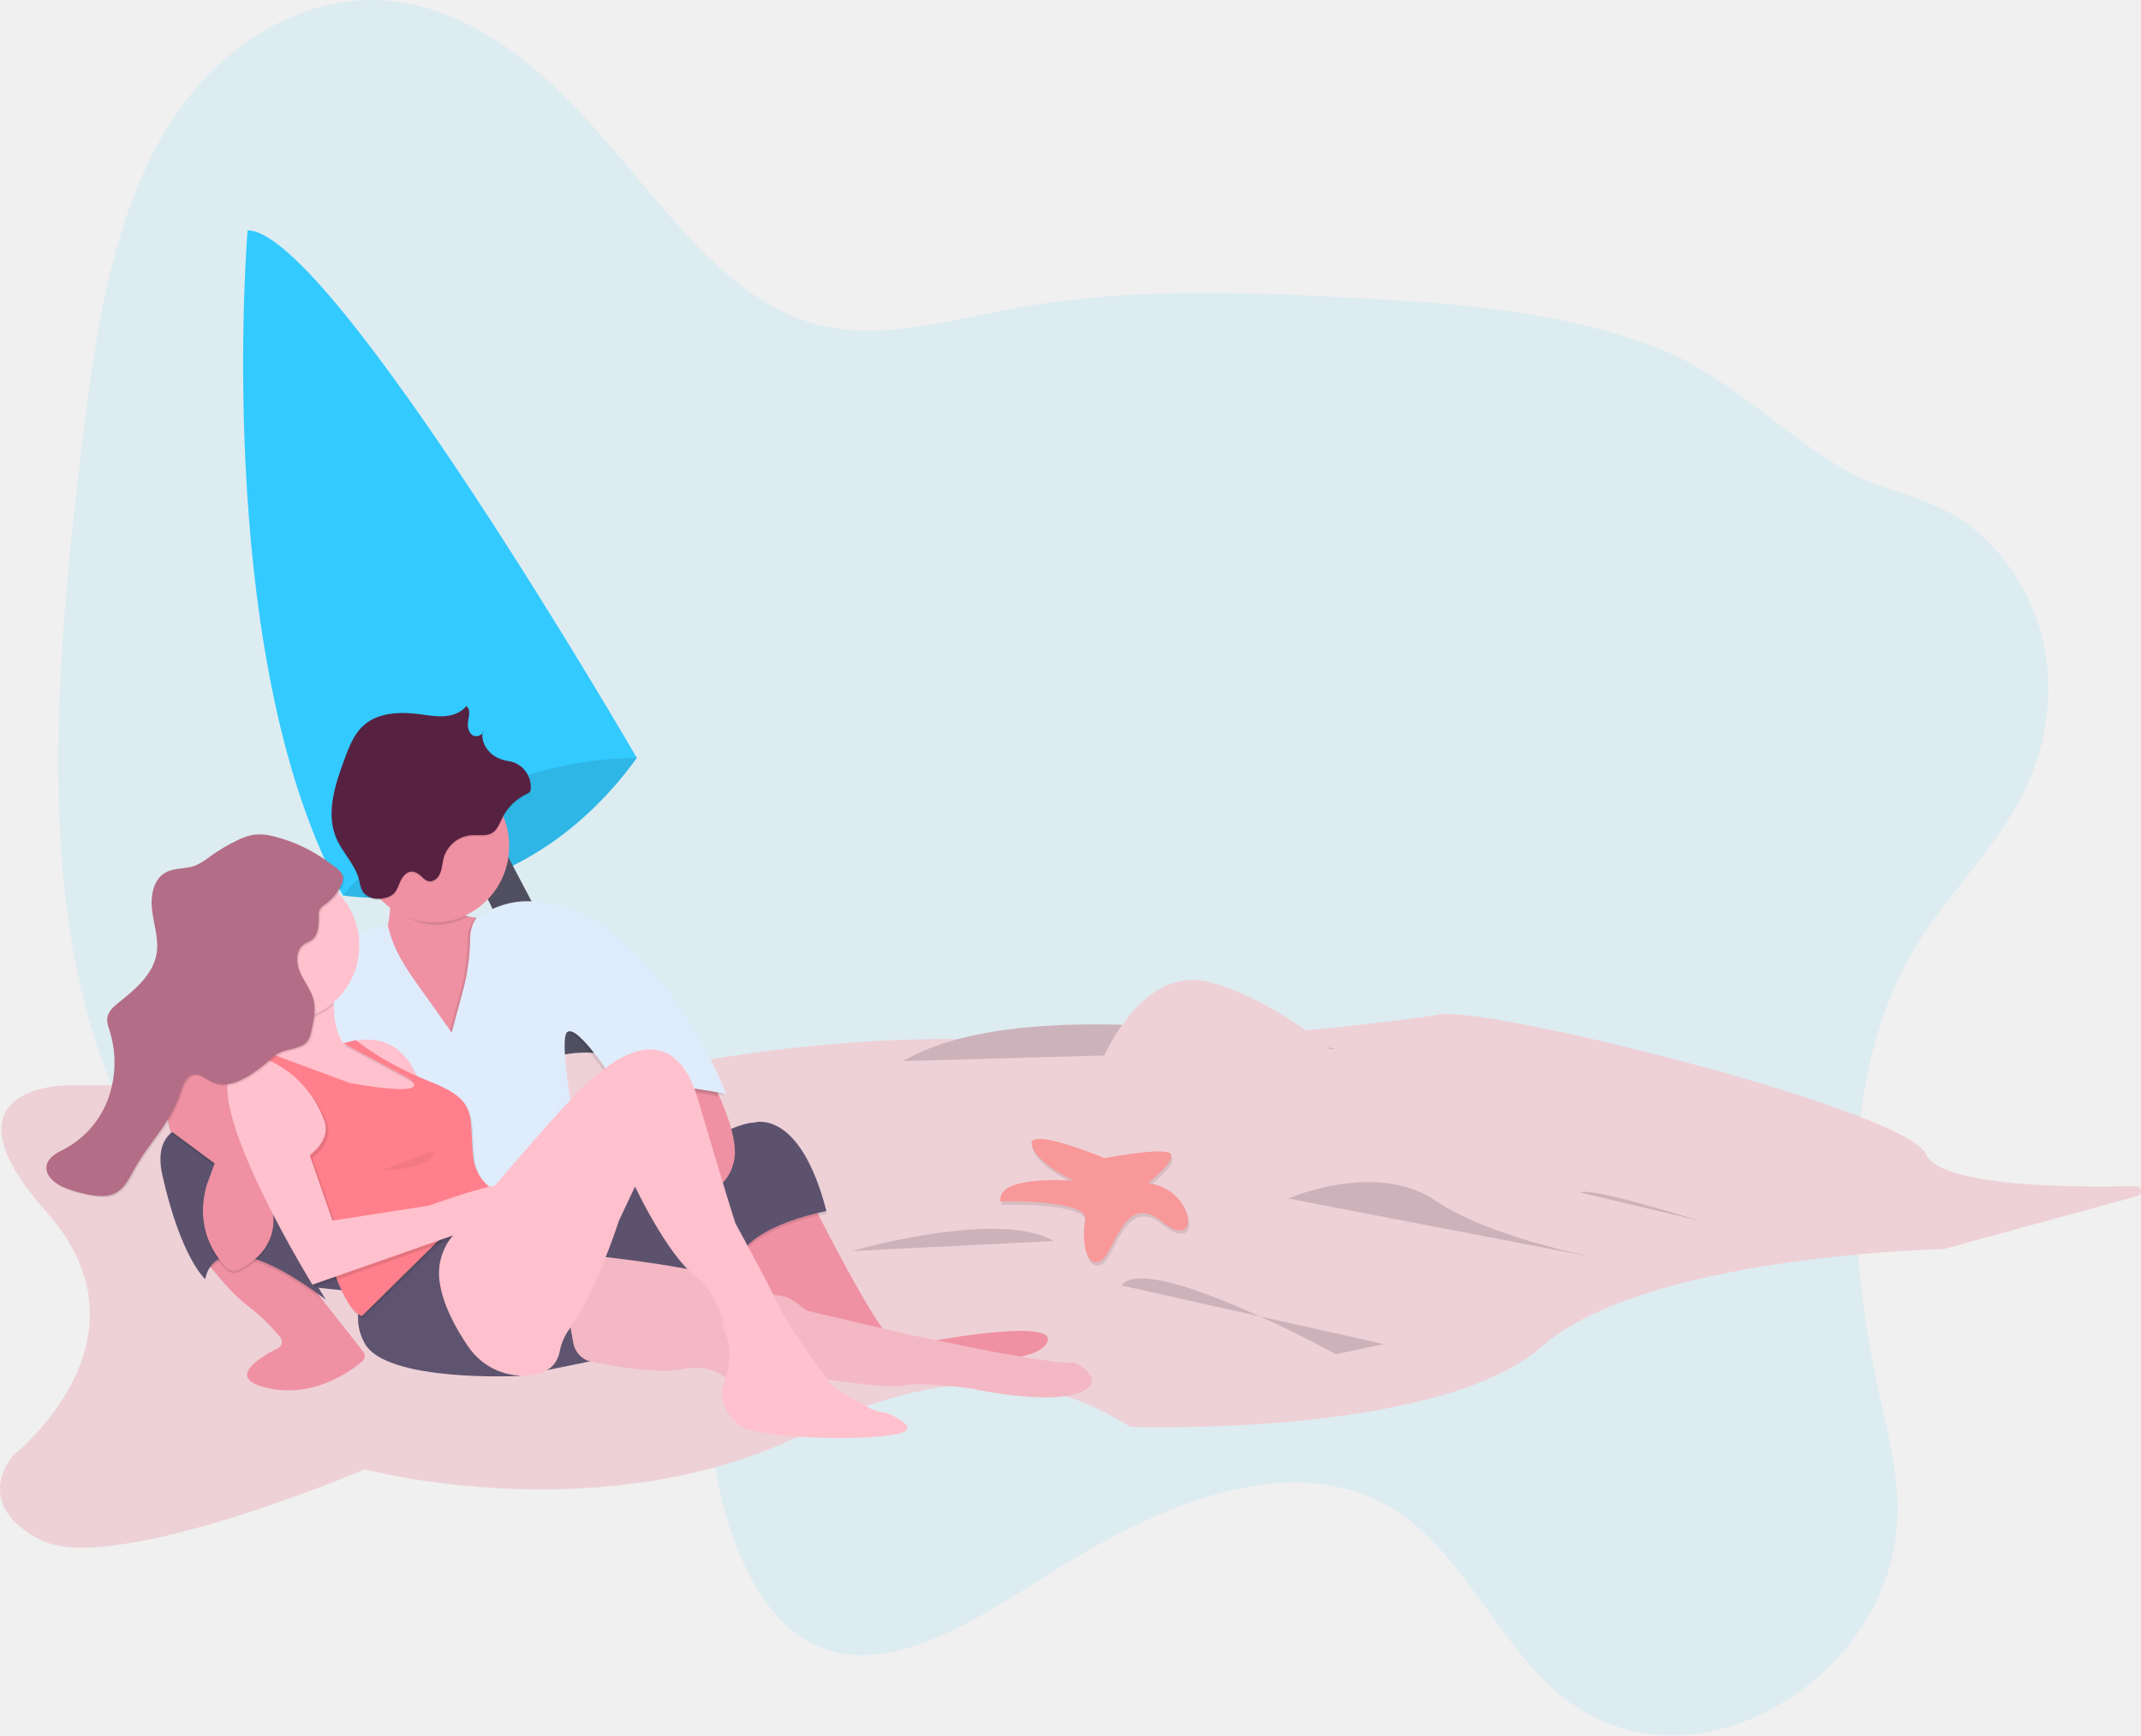
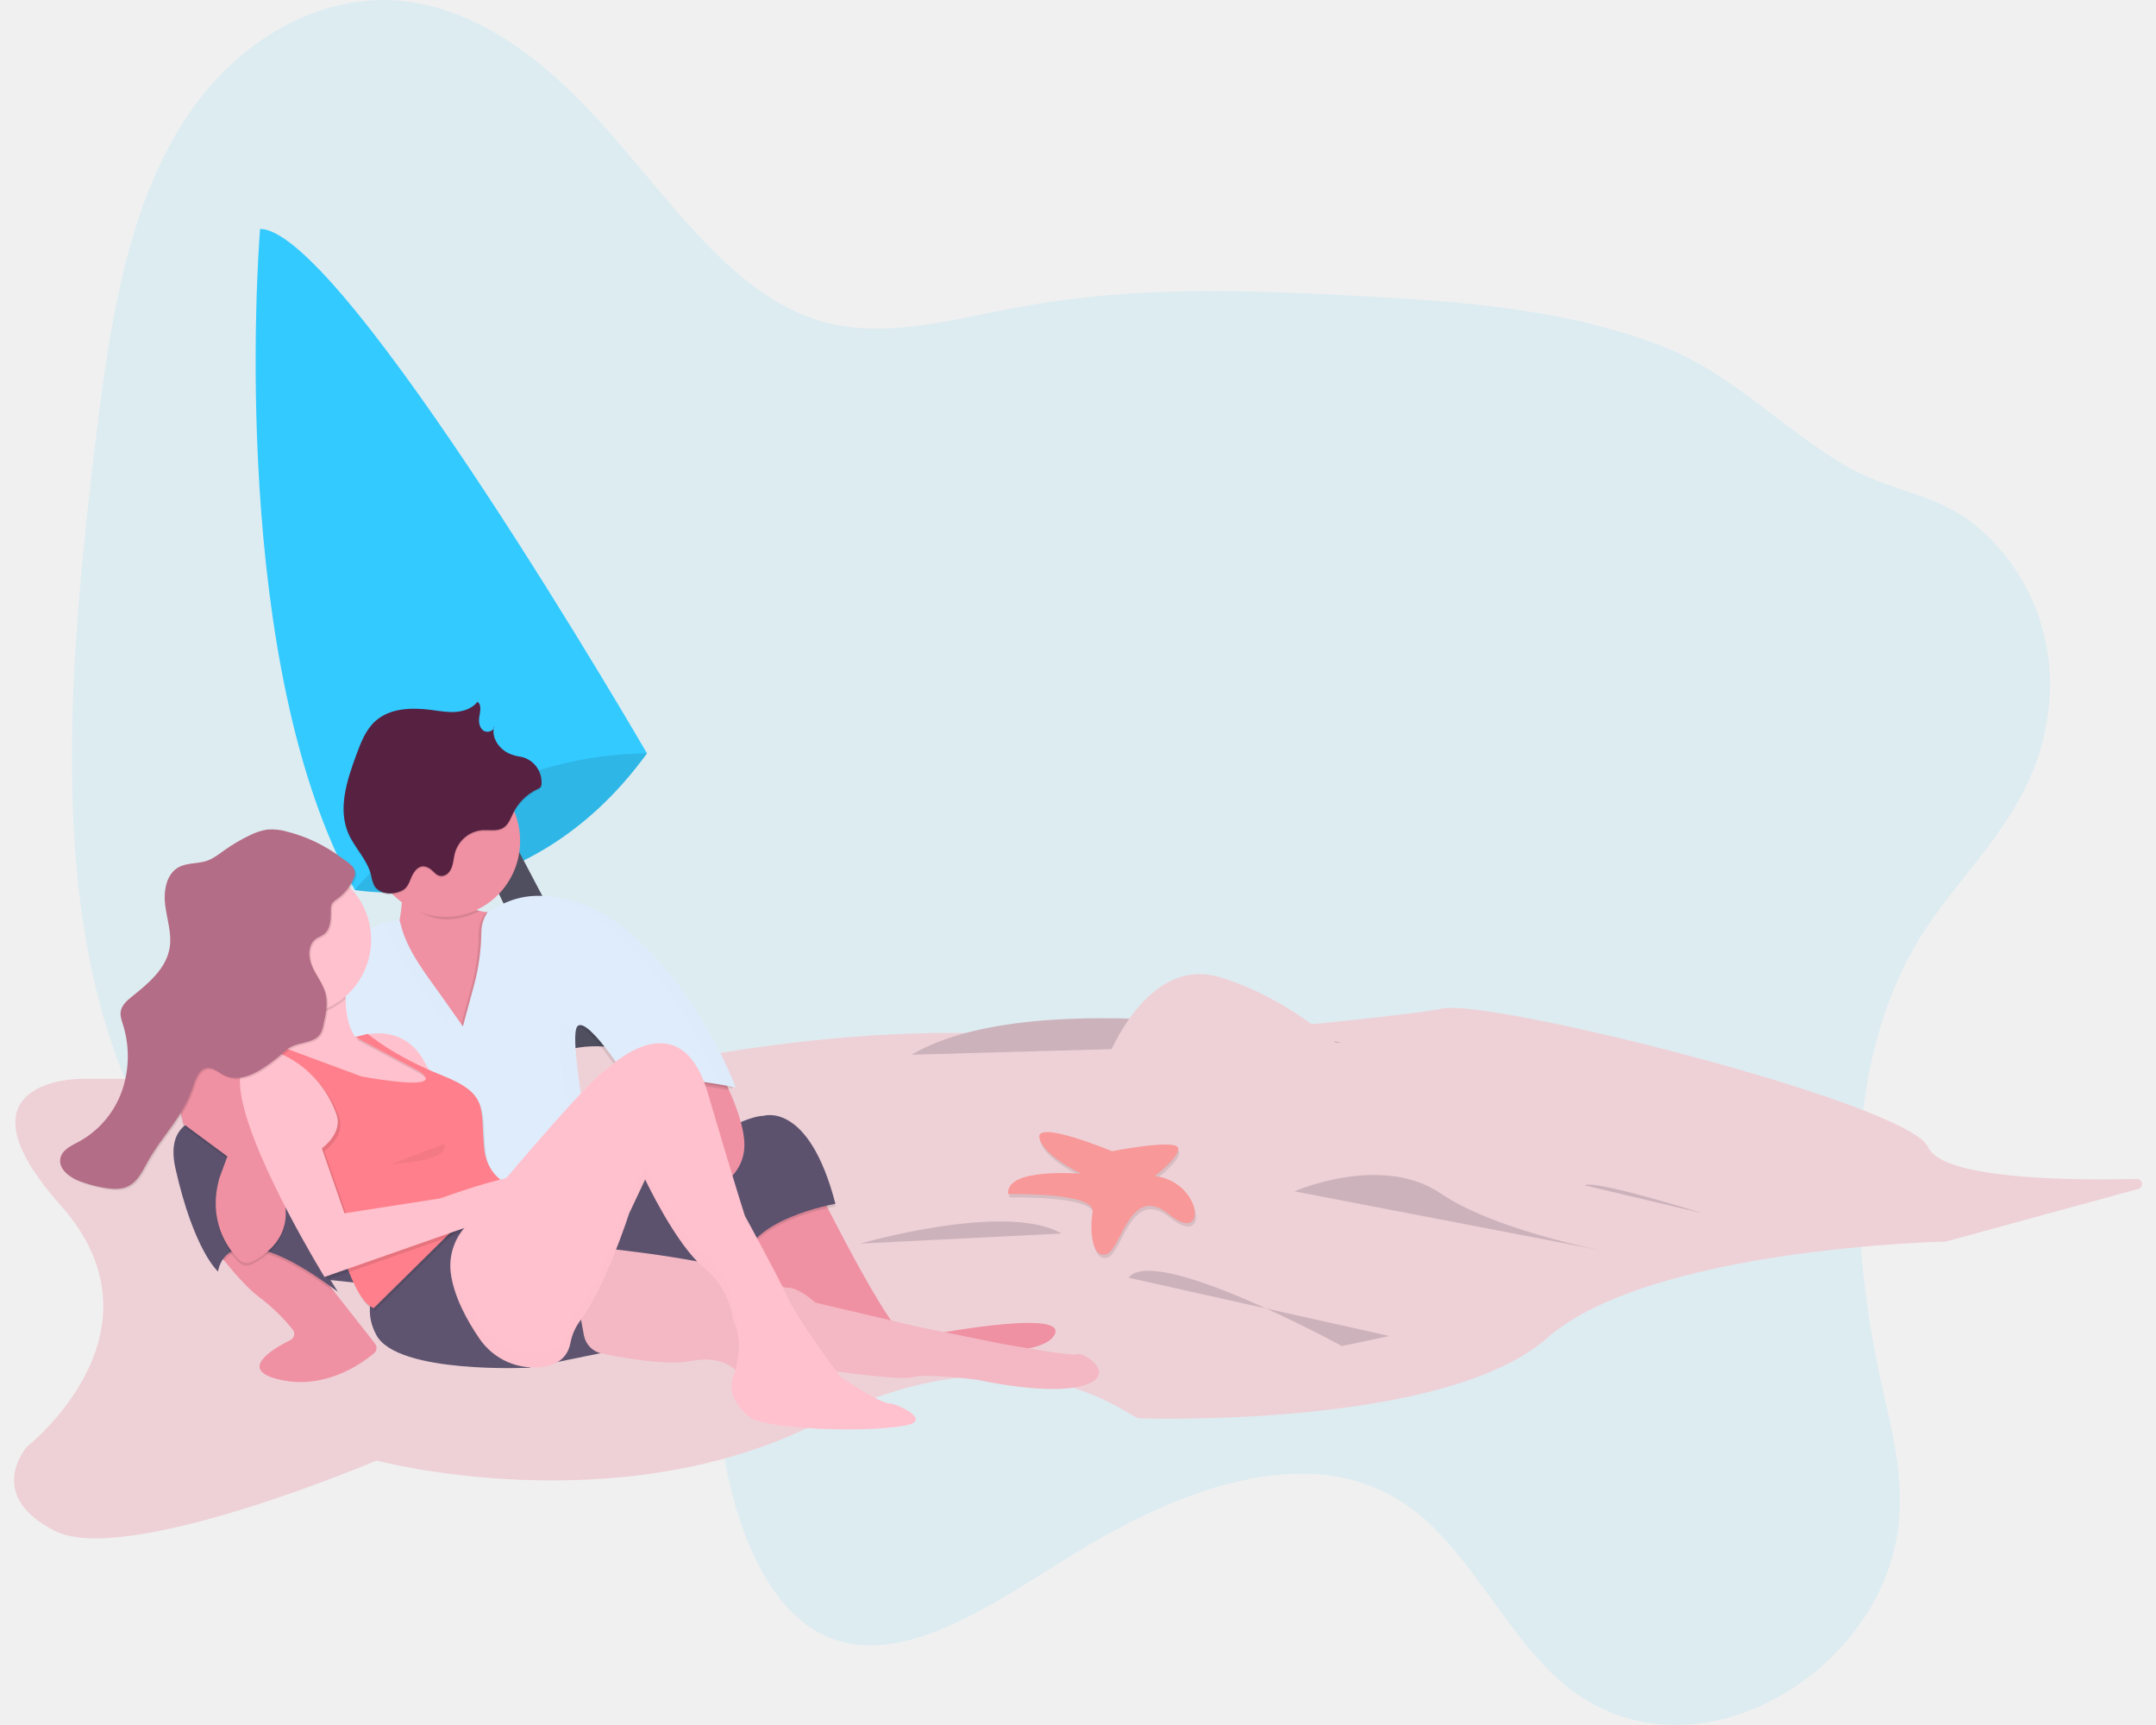
- <svg xmlns="http://www.w3.org/2000/svg" width="95" height="77" viewBox="0 0 95 77" fill="none">
+ <svg xmlns="http://www.w3.org/2000/svg" width="100" height="80" viewBox="0 0 95 77" fill="none">
  <g clip-path="url(#clip0)">
    <path opacity="0.1" d="M84.936 42.113C81.482 47.973 82.03 55.898 83.45 62.133C83.926 64.221 84.476 66.424 84.024 68.772C83.471 71.643 81.546 73.915 79.609 75.224C76.078 77.609 72.076 77.591 69.191 75.176C66.697 73.09 65.08 69.419 62.532 67.447C58.267 64.146 52.348 66.248 47.19 69.441C43.541 71.7 39.521 74.556 36.19 73.006C33.846 71.916 32.412 68.777 31.764 65.351C31.451 63.697 31.271 61.888 30.526 60.633C30.082 59.887 29.467 59.392 28.828 58.988C22.995 55.299 15.013 58.536 9.394 54.347C5.599 51.518 3.489 45.609 2.844 39.27C2.199 32.932 2.861 26.133 3.671 19.438C4.247 14.68 5.012 9.583 7.406 5.689C9.938 1.57 13.88 -0.302 17.285 0.039C20.689 0.381 23.623 2.643 26.143 5.414C29.293 8.877 32.119 13.313 36.234 14.394C39.035 15.13 42.115 14.203 45.106 13.664C50.106 12.762 55.023 12.946 59.906 13.204C64.58 13.451 69.282 13.774 73.621 15.47C76.692 16.671 79.03 19.218 81.89 20.858C83.754 21.927 85.869 22.04 87.601 23.475C89.735 25.242 91.562 28.53 90.653 32.723C89.79 36.71 86.77 39.003 84.936 42.113Z" fill="#33CAFF" />
    <path d="M15.216 39.726C15.216 39.726 22.794 41.161 28.258 33.628C28.258 33.628 23.676 29.054 20.503 30.041C17.331 31.027 15.216 36.856 15.216 36.856V39.726Z" fill="#33CAFF" />
    <path opacity="0.1" d="M15.216 39.726C15.216 39.726 22.794 41.161 28.258 33.628C28.258 33.628 23.676 29.054 20.503 30.041C17.331 31.027 15.216 36.856 15.216 36.856V39.726Z" fill="black" />
    <path d="M18.653 33.628L26.408 49.861L28.258 48.874L20.239 33.628H18.653Z" fill="#504F60" />
    <path d="M28.258 33.628C26.854 33.642 25.456 33.831 24.097 34.192C22.222 34.696 20.439 35.504 18.817 36.587C16.471 38.141 15.216 39.726 15.216 39.726C9.624 29.725 10.874 11.682 10.979 10.304V10.303C10.981 10.281 10.982 10.264 10.983 10.251C10.985 10.23 10.986 10.22 10.986 10.22C14.687 10.22 28.258 33.628 28.258 33.628Z" fill="#33CAFF" />
    <path d="M94.836 53.07L86.246 55.421C86.246 55.421 73.027 55.69 68.444 59.726C63.862 63.761 50.555 63.313 50.202 63.313C49.85 63.313 44.914 58.919 35.925 63.492C26.936 68.066 16.185 65.196 16.185 65.196C16.185 65.196 4.993 69.95 1.82 68.335C-1.352 66.721 0.586 64.569 0.586 64.569C0.586 64.569 7.108 59.457 2.085 53.807C-2.939 48.157 2.966 48.157 2.966 48.157H19.956C21.343 48.17 22.711 47.835 23.94 47.182C25.267 46.46 26.829 46.69 27.874 46.994C28.778 47.256 29.728 47.308 30.654 47.147C39.182 45.675 44.624 46.096 46.885 46.418C47.826 46.55 48.779 46.574 49.725 46.488C52.607 46.233 58.587 45.69 61.835 45.297C62.728 45.19 63.415 45.094 63.774 45.018C64.778 44.804 69.521 45.745 74.319 47.003C79.621 48.392 84.99 50.17 85.453 51.206C86.091 52.633 91.714 52.699 94.773 52.626C94.827 52.625 94.88 52.644 94.921 52.68C94.963 52.716 94.99 52.766 94.998 52.82C95.005 52.875 94.993 52.93 94.963 52.976C94.933 53.023 94.888 53.056 94.836 53.07Z" fill="#EED1D7" />
    <path d="M61.394 59.636L59.279 60.084C59.279 60.084 50.907 55.511 49.761 57.035" fill="#CCB2BB" />
    <path d="M59.279 46.542C59.279 46.542 45.708 43.762 40.068 47.08L59.279 46.542Z" fill="#CCB2BB" />
    <path opacity="0.1" d="M49.068 51.538C49.068 51.538 45.675 50.127 45.823 50.933C45.972 51.74 47.706 52.546 47.706 52.546C47.706 52.546 44.288 52.244 44.437 53.454C44.437 53.454 48.35 53.353 48.201 54.26C48.053 55.168 48.201 56.377 48.845 56.125C49.489 55.873 49.885 52.95 51.619 54.361C53.353 55.773 53.105 52.899 50.975 52.647C50.975 52.647 52.114 51.79 52.015 51.387C51.916 50.984 49.068 51.538 49.068 51.538Z" fill="black" />
    <path d="M49.018 51.387C49.018 51.387 45.625 49.975 45.774 50.782C45.922 51.589 47.656 52.395 47.656 52.395C47.656 52.395 44.238 52.093 44.387 53.302C44.387 53.302 48.3 53.202 48.151 54.109C48.003 55.016 48.151 56.226 48.795 55.974C49.439 55.722 49.836 52.798 51.569 54.21C53.303 55.621 53.055 52.748 50.925 52.496C50.925 52.496 52.065 51.639 51.966 51.236C51.867 50.832 49.018 51.387 49.018 51.387Z" fill="#F89898" />
    <path d="M75.406 54.165C75.406 54.165 70.559 52.641 70.119 52.91L75.406 54.165Z" fill="#CCB2BB" />
    <path d="M37.776 55.511C37.776 55.511 44.298 53.627 46.765 55.062L37.776 55.511Z" fill="#CCB2BB" />
    <path d="M48.572 47.843C48.572 47.843 50.334 42.551 53.859 43.627C57.384 44.704 60.028 47.484 60.028 47.484L48.572 48.381V47.843Z" fill="#EED1D7" />
    <path d="M10.236 53.762C10.236 53.762 12.968 54.928 17.551 54.479C22.134 54.031 25.747 56.811 25.747 56.811" fill="#CCB2BB" />
    <g opacity="0.05">
      <path opacity="0.05" d="M21.332 32.261C21.354 32.224 21.364 32.181 21.361 32.138C21.348 32.178 21.338 32.22 21.332 32.261Z" fill="url(#paint0_linear)" />
    </g>
    <g opacity="0.05">
      <path opacity="0.05" d="M21.332 32.2C21.354 32.163 21.364 32.12 21.361 32.077C21.348 32.117 21.338 32.158 21.332 32.2Z" fill="url(#paint1_linear)" />
    </g>
    <g opacity="0.05">
      <path opacity="0.05" d="M26.541 47.694C26.35 47.777 25.895 48.213 25.305 48.839C25.117 47.583 24.996 46.45 25.074 45.979C25.081 45.909 25.105 45.841 25.144 45.782C25.498 45.758 26.218 46.659 26.792 47.474C26.633 47.603 26.541 47.694 26.541 47.694Z" fill="url(#paint2_linear)" />
    </g>
    <path d="M35.958 53.192C35.958 53.192 39.047 59.418 39.819 59.66C40.591 59.901 41.126 59.539 41.126 59.539C41.126 59.539 47.541 58.33 46.353 59.72C45.165 61.111 34.77 60.264 34.77 60.264L32.157 54.28L35.958 53.192Z" fill="#EF91A3" />
    <path opacity="0.1" d="M27.108 53.313C27.108 53.313 32.097 49.928 33.464 49.928C33.464 49.928 35.483 49.263 36.671 53.857C36.671 53.857 32.572 54.582 32.632 56.577L31.86 54.885L28.533 58.632L24.494 55.852L27.108 53.313Z" fill="black" />
    <path d="M27.108 53.192C27.108 53.192 32.097 49.807 33.464 49.807C33.464 49.807 35.483 49.142 36.671 53.736C36.671 53.736 32.572 54.461 32.632 56.456L31.86 54.764L28.533 58.511L24.494 55.731L27.108 53.192Z" fill="#5D526E" />
    <path d="M32.572 51.499C32.276 52.95 30.731 53.192 30.731 53.192L28.533 51.802C28.533 51.802 28.223 49.719 27.961 48.45C27.861 47.962 27.768 47.594 27.702 47.51C27.464 47.208 31.206 47.268 31.206 47.268C31.469 47.72 31.708 48.185 31.923 48.663C32.33 49.57 32.731 50.724 32.572 51.499Z" fill="#EF91A3" />
    <path d="M23.069 40.559L21.821 46.603L18.792 45.817C18.792 45.817 16 43.581 16.832 42.191C17.104 41.736 17.242 41.075 17.306 40.391C17.436 38.982 17.248 37.476 17.248 37.476C17.248 37.476 20.574 36.569 19.921 39.047C19.652 40.065 20.135 40.502 20.797 40.663C21.748 40.895 23.069 40.559 23.069 40.559Z" fill="#EF91A3" />
    <path opacity="0.1" d="M20.797 40.663C20.325 40.913 19.8 41.043 19.267 41.042C18.534 41.042 17.828 40.575 17.277 40.166C17.354 39.27 17.344 38.369 17.248 37.476C17.248 37.476 20.574 36.569 19.921 39.047C19.652 40.065 20.135 40.502 20.797 40.663Z" fill="black" />
    <path d="M19.267 40.921C21.104 40.921 22.594 39.406 22.594 37.536C22.594 35.667 21.104 34.151 19.267 34.151C17.43 34.151 15.941 35.667 15.941 37.536C15.941 39.406 17.43 40.921 19.267 40.921Z" fill="#EF91A3" />
    <path opacity="0.1" d="M19.019 44.597L19.921 45.878L20.434 43.984C20.632 43.227 20.737 42.447 20.745 41.663C20.75 41.331 20.856 41.008 21.049 40.74C21.975 40.226 22.662 39.955 23.829 40.077C24.984 40.205 26.082 40.658 27 41.384C30.467 44.094 32.097 48.598 32.097 48.598C32.097 48.598 27.346 47.631 27.583 48.719C27.583 48.719 25.504 45.334 25.029 45.878C24.554 46.422 26.039 53.615 26.039 53.615L16.297 54.34L13.743 47.449L13.862 42.311C13.862 42.311 16.387 41.133 16.921 41.133C17.108 41.133 17.08 41.066 17.159 41.374C17.463 42.562 18.316 43.6 19.019 44.597Z" fill="black" />
    <path opacity="0.1" d="M31.923 48.663C31.096 48.511 28.756 48.123 27.961 48.45C27.861 47.962 27.768 47.594 27.702 47.51C27.464 47.208 31.206 47.268 31.206 47.268C31.469 47.72 31.708 48.185 31.923 48.663Z" fill="black" />
    <path d="M19.137 44.537L20.04 45.817L20.553 43.924C20.751 43.166 20.856 42.386 20.864 41.602C20.868 41.27 20.975 40.947 21.168 40.679C22.094 40.166 22.781 39.894 23.947 40.016C25.103 40.145 26.201 40.597 27.119 41.324C30.586 44.034 32.216 48.538 32.216 48.538C32.216 48.538 27.464 47.57 27.702 48.658C27.702 48.658 25.623 45.273 25.148 45.817C24.673 46.361 26.157 53.555 26.157 53.555L16.416 54.28L13.862 47.389L13.981 42.251C13.981 42.251 16.505 41.072 17.04 41.072C17.227 41.072 17.198 41.006 17.277 41.314C17.582 42.501 18.435 43.54 19.137 44.537Z" fill="#DFECFB" />
    <path opacity="0.1" d="M16.958 39.928C16.624 39.988 16.235 39.873 16.073 39.571C16.008 39.42 15.963 39.263 15.937 39.101C15.764 38.412 15.2 37.898 14.922 37.246C14.454 36.148 14.865 34.888 15.277 33.767C15.48 33.216 15.697 32.642 16.129 32.251C16.793 31.65 17.783 31.636 18.664 31.754C19.02 31.802 19.379 31.866 19.738 31.837C20.097 31.809 20.464 31.673 20.691 31.389C20.882 31.515 20.812 31.808 20.773 32.036C20.734 32.262 20.766 32.526 20.945 32.665C21.123 32.803 21.457 32.689 21.442 32.461C21.281 32.945 21.636 33.48 22.094 33.691C22.245 33.76 22.406 33.807 22.57 33.831C22.846 33.872 23.098 34.013 23.278 34.228C23.459 34.444 23.557 34.719 23.553 35.002L23.553 35.008C23.557 35.07 23.543 35.133 23.513 35.188C23.474 35.232 23.426 35.265 23.372 35.284C22.91 35.498 22.533 35.865 22.3 36.324C22.177 36.569 22.085 36.852 21.858 37.002C21.579 37.185 21.214 37.094 20.883 37.12C20.608 37.146 20.348 37.255 20.135 37.433C19.922 37.611 19.767 37.85 19.688 38.118C19.611 38.398 19.621 38.703 19.449 38.952C19.412 39.008 19.364 39.056 19.308 39.092C19.252 39.128 19.189 39.151 19.124 39.16C18.866 39.189 18.748 38.954 18.563 38.832C18.128 38.547 17.851 38.924 17.714 39.279C17.563 39.669 17.458 39.837 16.958 39.928Z" fill="black" />
    <path d="M16.958 39.867C16.624 39.928 16.235 39.813 16.073 39.51C16.008 39.36 15.963 39.202 15.937 39.04C15.764 38.352 15.2 37.837 14.922 37.186C14.454 36.087 14.865 34.827 15.277 33.706C15.48 33.155 15.697 32.581 16.129 32.191C16.793 31.59 17.783 31.576 18.664 31.694C19.02 31.742 19.379 31.806 19.738 31.777C20.097 31.748 20.464 31.613 20.691 31.329C20.882 31.455 20.812 31.747 20.773 31.976C20.734 32.201 20.766 32.465 20.945 32.604C21.123 32.743 21.457 32.629 21.442 32.4C21.281 32.884 21.636 33.42 22.094 33.631C22.245 33.7 22.406 33.747 22.57 33.771C22.846 33.811 23.098 33.952 23.278 34.168C23.459 34.383 23.557 34.658 23.553 34.942L23.553 34.947C23.557 35.01 23.543 35.073 23.513 35.128C23.474 35.172 23.426 35.204 23.372 35.223C22.91 35.438 22.533 35.804 22.3 36.263C22.177 36.508 22.085 36.792 21.858 36.941C21.579 37.125 21.214 37.033 20.883 37.059C20.608 37.086 20.348 37.195 20.135 37.373C19.922 37.551 19.767 37.789 19.688 38.058C19.611 38.338 19.621 38.643 19.449 38.892C19.412 38.948 19.364 38.995 19.308 39.031C19.252 39.067 19.189 39.091 19.124 39.1C18.866 39.128 18.748 38.893 18.563 38.772C18.128 38.487 17.851 38.863 17.714 39.218C17.563 39.609 17.458 39.776 16.958 39.867Z" fill="#572142" />
    <g opacity="0.05">
      <path opacity="0.05" d="M26.406 41.264C29.613 43.77 31.248 47.81 31.476 48.403C31.918 48.477 32.216 48.538 32.216 48.538C32.216 48.538 30.586 44.034 27.119 41.324C26.201 40.597 25.103 40.145 23.947 40.016C23.786 39.999 23.634 39.991 23.488 39.989C24.552 40.153 25.556 40.592 26.406 41.264Z" fill="black" />
      <path opacity="0.05" d="M16.565 41.254C16.869 42.441 17.722 43.479 18.425 44.477L19.327 45.757L19.513 45.07L19.137 44.537C18.435 43.54 17.582 42.501 17.277 41.314C17.198 41.006 17.227 41.072 17.04 41.072C16.872 41.088 16.706 41.126 16.547 41.185C16.552 41.206 16.558 41.228 16.565 41.254Z" fill="black" />
      <path opacity="0.05" d="M27.386 48.163C27.579 48.458 27.702 48.658 27.702 48.658C27.598 48.184 28.444 48.1 29.431 48.157C28.657 48.073 27.853 48.037 27.386 48.163Z" fill="black" />
      <path opacity="0.05" d="M25.078 46.012C24.797 45.743 24.56 45.614 24.435 45.757C23.96 46.301 25.445 53.494 25.445 53.494L16.375 54.169L16.416 54.28L26.157 53.555C26.157 53.555 24.865 47.291 25.078 46.012Z" fill="black" />
    </g>
    <path d="M16.077 60.403C15.509 60.881 13.895 62.029 11.902 61.594C9.916 61.161 11.582 60.192 12.343 59.814C12.384 59.794 12.419 59.765 12.447 59.729C12.475 59.694 12.494 59.652 12.504 59.607C12.514 59.563 12.513 59.517 12.503 59.472C12.493 59.428 12.473 59.386 12.445 59.351C12.008 58.808 11.507 58.323 10.952 57.907C10.467 57.544 9.885 56.891 9.377 56.264V56.264C9.111 55.936 8.866 55.615 8.666 55.346C8.629 55.296 8.608 55.234 8.606 55.171C8.605 55.108 8.623 55.046 8.658 54.993C8.692 54.941 8.743 54.901 8.801 54.879C8.859 54.857 8.923 54.854 8.983 54.871L12.877 55.947C12.938 55.963 12.992 56 13.032 56.05L14.312 57.678L16.12 59.978C16.169 60.041 16.192 60.12 16.184 60.2C16.176 60.279 16.138 60.352 16.077 60.403Z" fill="#EF91A3" />
    <path opacity="0.1" d="M14.312 57.678C11.062 55.266 9.835 55.697 9.377 56.264C9.111 55.936 8.866 55.615 8.666 55.346C8.629 55.296 8.608 55.234 8.606 55.171C8.605 55.108 8.623 55.046 8.658 54.993C8.692 54.941 8.743 54.901 8.801 54.879C8.859 54.857 8.923 54.854 8.983 54.871L12.877 55.947C12.938 55.963 12.992 56 13.032 56.05L14.312 57.678Z" fill="black" />
    <path d="M11.605 50.23C11.605 50.23 6.378 48.477 7.209 52.164C8.041 55.852 9.11 56.758 9.11 56.758C9.11 56.758 9.407 53.857 14.456 57.665L12.674 54.764L14.753 52.104L11.605 50.23Z" fill="#5D526E" />
    <path opacity="0.1" d="M10.358 46.905C10.358 46.905 9.882 49.444 11.605 52.527C12.97 54.971 11.35 56.085 10.619 56.442C10.524 56.489 10.416 56.504 10.311 56.486C10.206 56.469 10.11 56.418 10.034 56.342C9.553 55.858 8.63 54.629 9.17 52.708L9.526 51.741L7.566 50.291C7.566 50.291 7.036 48.289 7.271 47.839C7.506 47.389 9.407 46.18 9.407 46.18L10.358 46.905Z" fill="black" />
    <path d="M10.358 46.785C10.358 46.785 9.882 49.323 11.605 52.406C12.97 54.85 11.35 55.964 10.619 56.321C10.524 56.368 10.416 56.384 10.311 56.366C10.206 56.348 10.11 56.297 10.034 56.221C9.553 55.737 8.63 54.508 9.17 52.587L9.526 51.62L7.566 50.17C7.566 50.17 7.036 48.168 7.271 47.718C7.506 47.268 9.407 46.059 9.407 46.059L10.358 46.785Z" fill="#EF91A3" />
    <path d="M14.694 41.949C14.694 41.949 10.417 44.427 8.635 46.059C6.853 47.691 7.209 48.235 7.209 48.235C7.209 48.235 8.932 44.971 10.417 47.812C10.417 47.812 14.575 44.729 15.703 46.059C16.832 47.389 14.694 41.949 14.694 41.949Z" fill="#DFECFB" />
    <path d="M13.09 56.214L16.654 55.489L16.238 57.363L13.655 57.089L13.09 56.214Z" fill="#5D526E" />
    <path d="M19.267 48.235L19.148 49.565L14.872 48.84L13.565 47.993L11.605 47.268C11.836 46.62 11.872 45.916 11.709 45.247C11.635 44.958 11.52 44.682 11.367 44.427C10.536 43.037 14.872 43.641 14.872 43.641C14.825 43.955 14.803 44.272 14.806 44.589C14.815 45.599 15.096 47.022 16.654 46.785L17.96 47.57L19.267 48.235Z" fill="#FFC1CD" />
    <path d="M15.05 46.361C15.05 46.361 17.248 45.394 18.317 47.389C19.386 49.384 19.861 49.263 19.861 49.263L17.723 47.873L15.05 46.361Z" fill="#FFC1CD" />
    <path d="M16.891 56.456C16.891 56.456 15.228 57.846 16.179 59.599C17.129 61.352 23.069 61.05 23.069 61.05C23.069 61.05 19.298 59.608 20.233 54.768C20.233 54.768 17.545 55.549 16.891 56.456Z" fill="#5F5470" />
    <path d="M24.791 58.511L24.197 60.808L26.276 60.385C26.276 60.385 25.385 58.451 25.504 57.907C25.623 57.363 24.791 58.511 24.791 58.511Z" fill="#5F5470" />
    <path d="M26.454 55.731C26.454 55.731 31.86 56.275 33.345 57.121L34.473 57.484C34.473 57.484 34.889 57.363 35.78 58.149L40.413 59.237L43.977 59.962C43.977 59.962 47.244 60.566 47.481 60.446C47.719 60.325 49.323 61.352 47.779 61.836C46.234 62.319 43.027 61.594 43.027 61.594C43.027 61.594 40.651 61.292 40.116 61.473C39.581 61.654 35.958 61.111 35.958 61.111L32.394 61.352C32.394 61.352 31.8 60.446 30.256 60.748C29.154 60.964 27.235 60.625 26.227 60.414C26.031 60.373 25.852 60.274 25.713 60.129C25.573 59.984 25.479 59.8 25.442 59.601L25.088 57.665L26.454 55.731Z" fill="#FFC1CD" />
    <path opacity="0.05" d="M26.454 55.731C26.454 55.731 31.86 56.275 33.345 57.121L34.473 57.484C34.473 57.484 34.889 57.363 35.78 58.149L40.413 59.237L43.977 59.962C43.977 59.962 47.244 60.566 47.481 60.446C47.719 60.325 49.323 61.352 47.779 61.836C46.234 62.319 43.027 61.594 43.027 61.594C43.027 61.594 40.651 61.292 40.116 61.473C39.581 61.654 35.958 61.111 35.958 61.111L32.394 61.352C32.394 61.352 31.8 60.446 30.256 60.748C29.154 60.964 27.235 60.625 26.227 60.414C26.031 60.373 25.852 60.274 25.713 60.129C25.573 59.984 25.479 59.8 25.442 59.601L25.088 57.665L26.454 55.731Z" fill="black" />
    <path opacity="0.1" d="M14.806 44.589C14.387 44.956 13.883 45.209 13.341 45.324C12.799 45.439 12.238 45.413 11.709 45.247C11.635 44.958 11.52 44.682 11.367 44.427C10.536 43.037 14.872 43.641 14.872 43.641C14.825 43.955 14.803 44.272 14.806 44.589Z" fill="black" />
    <path d="M12.674 45.273C14.478 45.273 15.941 43.785 15.941 41.949C15.941 40.113 14.478 38.624 12.674 38.624C10.87 38.624 9.407 40.113 9.407 41.949C9.407 43.785 10.87 45.273 12.674 45.273Z" fill="#FFC1CD" />
    <path opacity="0.1" d="M11.308 46.845C11.308 46.845 13.803 48.235 13.921 49.142C14.04 50.049 13.565 51.137 13.565 51.137C13.565 51.137 14.694 58.028 16.119 58.511L19.921 54.764L23.128 53.313C23.128 53.313 21.227 53.192 21.049 51.379C20.871 49.565 21.287 48.961 19.148 48.114C17.01 47.268 15.852 46.271 15.852 46.271L15.3 46.413L18.139 47.933C18.139 47.933 19.742 48.9 15.585 48.175L11.664 46.724L11.308 46.845Z" fill="black" />
    <path d="M11.249 46.724C11.249 46.724 13.743 48.114 13.862 49.021C13.981 49.928 13.506 51.016 13.506 51.016C13.506 51.016 14.634 57.907 16.06 58.39L19.861 54.643L23.069 53.192C23.069 53.192 21.168 53.071 20.99 51.258C20.812 49.444 21.227 48.84 19.089 47.993C16.951 47.147 15.793 46.15 15.793 46.15L15.24 46.292L18.079 47.812C18.079 47.812 19.683 48.779 15.525 48.054L11.605 46.603L11.249 46.724Z" fill="#FF808C" />
    <path opacity="0.1" d="M12.139 47.208C12.139 47.208 9.704 46.301 10.298 49.203C10.892 52.104 13.981 57.121 13.981 57.121L21.227 54.582C21.227 54.582 23.485 52.829 22.891 52.648C22.297 52.467 19.148 53.615 19.148 53.615L14.872 54.28L13.862 51.379C13.862 51.379 14.812 50.714 14.515 49.867C14.512 49.859 14.509 49.85 14.507 49.842C14.103 48.715 13.29 47.79 12.235 47.256L12.139 47.208Z" fill="black" />
    <path d="M12.021 47.087C12.021 47.087 9.585 46.18 10.179 49.081C10.773 51.983 13.862 57 13.862 57L21.109 54.461C21.109 54.461 23.366 52.708 22.772 52.527C22.178 52.346 19.03 53.494 19.03 53.494L14.753 54.159L13.743 51.258C13.743 51.258 14.694 50.593 14.397 49.746C14.394 49.738 14.391 49.73 14.388 49.721C13.984 48.594 13.171 47.669 12.116 47.135L12.021 47.087Z" fill="#FFC1CD" />
    <path opacity="0.1" d="M12.248 37.181C11.966 37.099 11.672 37.067 11.379 37.088C11.103 37.13 10.836 37.216 10.588 37.345C10.189 37.535 9.807 37.76 9.446 38.017C9.203 38.19 8.965 38.38 8.685 38.479C8.265 38.627 7.78 38.559 7.393 38.781C6.85 39.093 6.729 39.841 6.809 40.469C6.889 41.098 7.108 41.724 7.011 42.35C6.865 43.287 6.067 43.953 5.333 44.538C5.102 44.722 4.854 44.939 4.819 45.235C4.797 45.421 4.864 45.603 4.92 45.781C5.229 46.756 5.213 47.807 4.874 48.772C4.527 49.736 3.844 50.536 2.955 51.021C2.618 51.2 2.209 51.383 2.13 51.761C2.03 52.242 2.539 52.615 2.992 52.785C3.361 52.924 3.743 53.026 4.132 53.088C4.475 53.143 4.84 53.165 5.153 53.012C5.516 52.834 5.738 52.457 5.93 52.097C6.678 50.692 7.596 50.004 8.079 48.484C8.184 48.156 8.35 47.766 8.687 47.733C8.898 47.712 9.088 47.847 9.268 47.962C10.132 48.517 11.04 47.895 11.844 47.255C12.031 47.107 12.19 46.921 12.397 46.805C12.837 46.559 13.479 46.629 13.742 46.195C13.804 46.08 13.847 45.956 13.869 45.827C13.977 45.355 14.085 44.859 13.96 44.39C13.844 43.957 13.543 43.602 13.365 43.191C13.187 42.779 13.177 42.218 13.54 41.963C13.649 41.886 13.78 41.847 13.887 41.767C14.199 41.537 14.206 41.077 14.204 40.685C14.197 40.588 14.213 40.49 14.252 40.402C14.309 40.317 14.384 40.247 14.472 40.196C14.818 39.955 15.088 39.615 15.248 39.22C15.406 38.788 15.003 38.593 14.681 38.35C13.953 37.801 13.126 37.404 12.248 37.181Z" fill="black" />
    <path d="M12.188 37.121C11.906 37.038 11.612 37.007 11.319 37.028C11.044 37.069 10.777 37.156 10.529 37.285C10.129 37.474 9.747 37.699 9.386 37.957C9.144 38.13 8.906 38.32 8.626 38.419C8.206 38.567 7.72 38.498 7.333 38.721C6.791 39.032 6.67 39.78 6.75 40.409C6.83 41.037 7.049 41.664 6.952 42.29C6.806 43.227 6.007 43.892 5.274 44.477C5.043 44.662 4.795 44.878 4.76 45.175C4.737 45.36 4.804 45.543 4.86 45.721C5.17 46.696 5.153 47.747 4.814 48.712C4.468 49.675 3.785 50.476 2.896 50.96C2.559 51.139 2.15 51.322 2.071 51.701C1.971 52.182 2.479 52.554 2.932 52.724C3.302 52.864 3.684 52.965 4.073 53.028C4.415 53.083 4.781 53.104 5.093 52.952C5.457 52.774 5.678 52.397 5.87 52.036C6.618 50.632 7.536 49.943 8.02 48.423C8.124 48.096 8.291 47.706 8.628 47.672C8.838 47.652 9.029 47.787 9.208 47.902C10.072 48.456 10.98 47.835 11.785 47.194C11.971 47.046 12.13 46.86 12.338 46.744C12.778 46.499 13.419 46.569 13.683 46.134C13.744 46.02 13.787 45.895 13.809 45.767C13.918 45.294 14.026 44.798 13.901 44.33C13.785 43.896 13.483 43.541 13.306 43.13C13.128 42.719 13.118 42.157 13.481 41.902C13.59 41.826 13.721 41.786 13.828 41.707C14.14 41.477 14.147 41.017 14.145 40.624C14.137 40.528 14.153 40.43 14.193 40.341C14.25 40.257 14.325 40.187 14.412 40.136C14.759 39.894 15.029 39.555 15.189 39.16C15.346 38.728 14.943 38.532 14.621 38.289C13.894 37.741 13.067 37.343 12.188 37.121Z" fill="#B46D86" />
    <path d="M39.849 63.619C38.236 63.965 33.531 63.819 32.84 63.256C31.782 62.396 32.043 61.631 32.113 61.473H32.097C32.097 61.473 32.691 60.023 32.097 58.934C32.097 58.934 32.038 57.605 30.791 56.577C29.543 55.549 28.177 52.648 28.177 52.648L27.464 54.159C27.464 54.159 26.393 57.477 25.281 58.95C25.059 59.242 24.908 59.584 24.84 59.947C24.766 60.346 24.512 60.85 23.722 60.99L23.681 60.997C23.128 61.091 22.561 61.023 22.045 60.8C21.529 60.577 21.086 60.209 20.769 59.739C20.237 58.96 19.635 57.879 19.499 56.826C19.454 56.471 19.483 56.112 19.584 55.769C19.684 55.427 19.854 55.11 20.082 54.839L20.088 54.831C21.368 53.292 25.803 48.001 26.514 47.691C26.514 47.691 29.721 44.548 30.969 48.779C32.216 53.011 32.632 54.28 32.632 54.28C32.632 54.28 34.123 56.991 34.533 57.907C34.956 58.853 36.715 61.215 36.894 61.453C37.057 61.567 38.629 62.652 39.136 62.652C39.36 62.652 41.011 63.369 39.849 63.619Z" fill="#FFC1CD" />
    <g opacity="0.05">
      <path opacity="0.05" d="M32.34 59.786C32.391 59.316 32.363 58.757 32.097 58.27C32.097 58.27 32.038 56.94 30.791 55.912C29.543 54.885 28.177 51.983 28.177 51.983L27.464 53.494C27.464 53.494 26.393 56.812 25.281 58.285C25.059 58.578 24.908 58.919 24.84 59.282C24.766 59.682 24.512 60.185 23.722 60.325L23.681 60.332C23.128 60.426 22.561 60.358 22.045 60.135C21.529 59.912 21.086 59.544 20.769 59.074C20.243 58.304 19.649 57.238 19.504 56.196C19.471 56.425 19.47 56.657 19.499 56.886C19.635 57.939 20.237 59.02 20.769 59.799C21.086 60.269 21.529 60.637 22.045 60.86C22.561 61.083 23.128 61.151 23.681 61.057L23.722 61.05C24.512 60.91 24.766 60.407 24.84 60.007C24.908 59.644 25.059 59.303 25.281 59.011C26.393 57.538 27.464 54.22 27.464 54.22L28.177 52.708C28.177 52.708 29.543 55.61 30.791 56.638C32.038 57.665 32.097 58.995 32.097 58.995C32.228 59.24 32.31 59.509 32.34 59.786Z" fill="black" />
    </g>
    <path opacity="0.05" d="M16.862 51.953C16.862 51.953 19.416 51.892 19.238 51.046L16.862 51.953Z" fill="black" />
    <path d="M58.75 54.972C58.75 54.972 62.716 52.192 66.594 53.179C70.471 54.165 67.563 57.573 67.563 57.573L58.75 54.972Z" fill="#EED1D7" />
    <path d="M57.164 53.179C57.164 53.179 61.042 51.475 63.685 53.269C66.329 55.062 71.617 55.959 71.617 55.959" fill="#CCB2BB" />
  </g>
  <defs>
    <linearGradient id="paint0_linear" x1="21.347" y1="32.261" x2="21.347" y2="32.138" gradientUnits="userSpaceOnUse">
      <stop stop-color="#808080" stop-opacity="0.25" />
      <stop offset="0.535" stop-color="#808080" stop-opacity="0.12" />
      <stop offset="1" stop-color="#808080" stop-opacity="0.1" />
    </linearGradient>
    <linearGradient id="paint1_linear" x1="30.417" y1="78.766" x2="30.417" y2="78.597" gradientUnits="userSpaceOnUse">
      <stop stop-color="#808080" stop-opacity="0.25" />
      <stop offset="0.535" stop-color="#808080" stop-opacity="0.12" />
      <stop offset="1" stop-color="#808080" stop-opacity="0.1" />
    </linearGradient>
    <linearGradient id="paint2_linear" x1="643.837" y1="1774" x2="643.837" y2="1669.78" gradientUnits="userSpaceOnUse">
      <stop stop-color="#808080" stop-opacity="0.25" />
      <stop offset="0.535" stop-color="#808080" stop-opacity="0.12" />
      <stop offset="1" stop-color="#808080" stop-opacity="0.1" />
    </linearGradient>
    <clipPath id="clip0">
      <rect width="95" height="77" fill="white" />
      <filter id="f1" x="0" y="0" width="200%" height="200%">
        <feOffset result="offOut" in="SourceAlpha" dx="20" dy="20" />
        <feGaussianBlur result="blurOut" in="offOut" stdDeviation="10" />
        <feBlend in="SourceGraphic" in2="blurOut" mode="normal" />
      </filter>
    </clipPath>
  </defs>
</svg>
